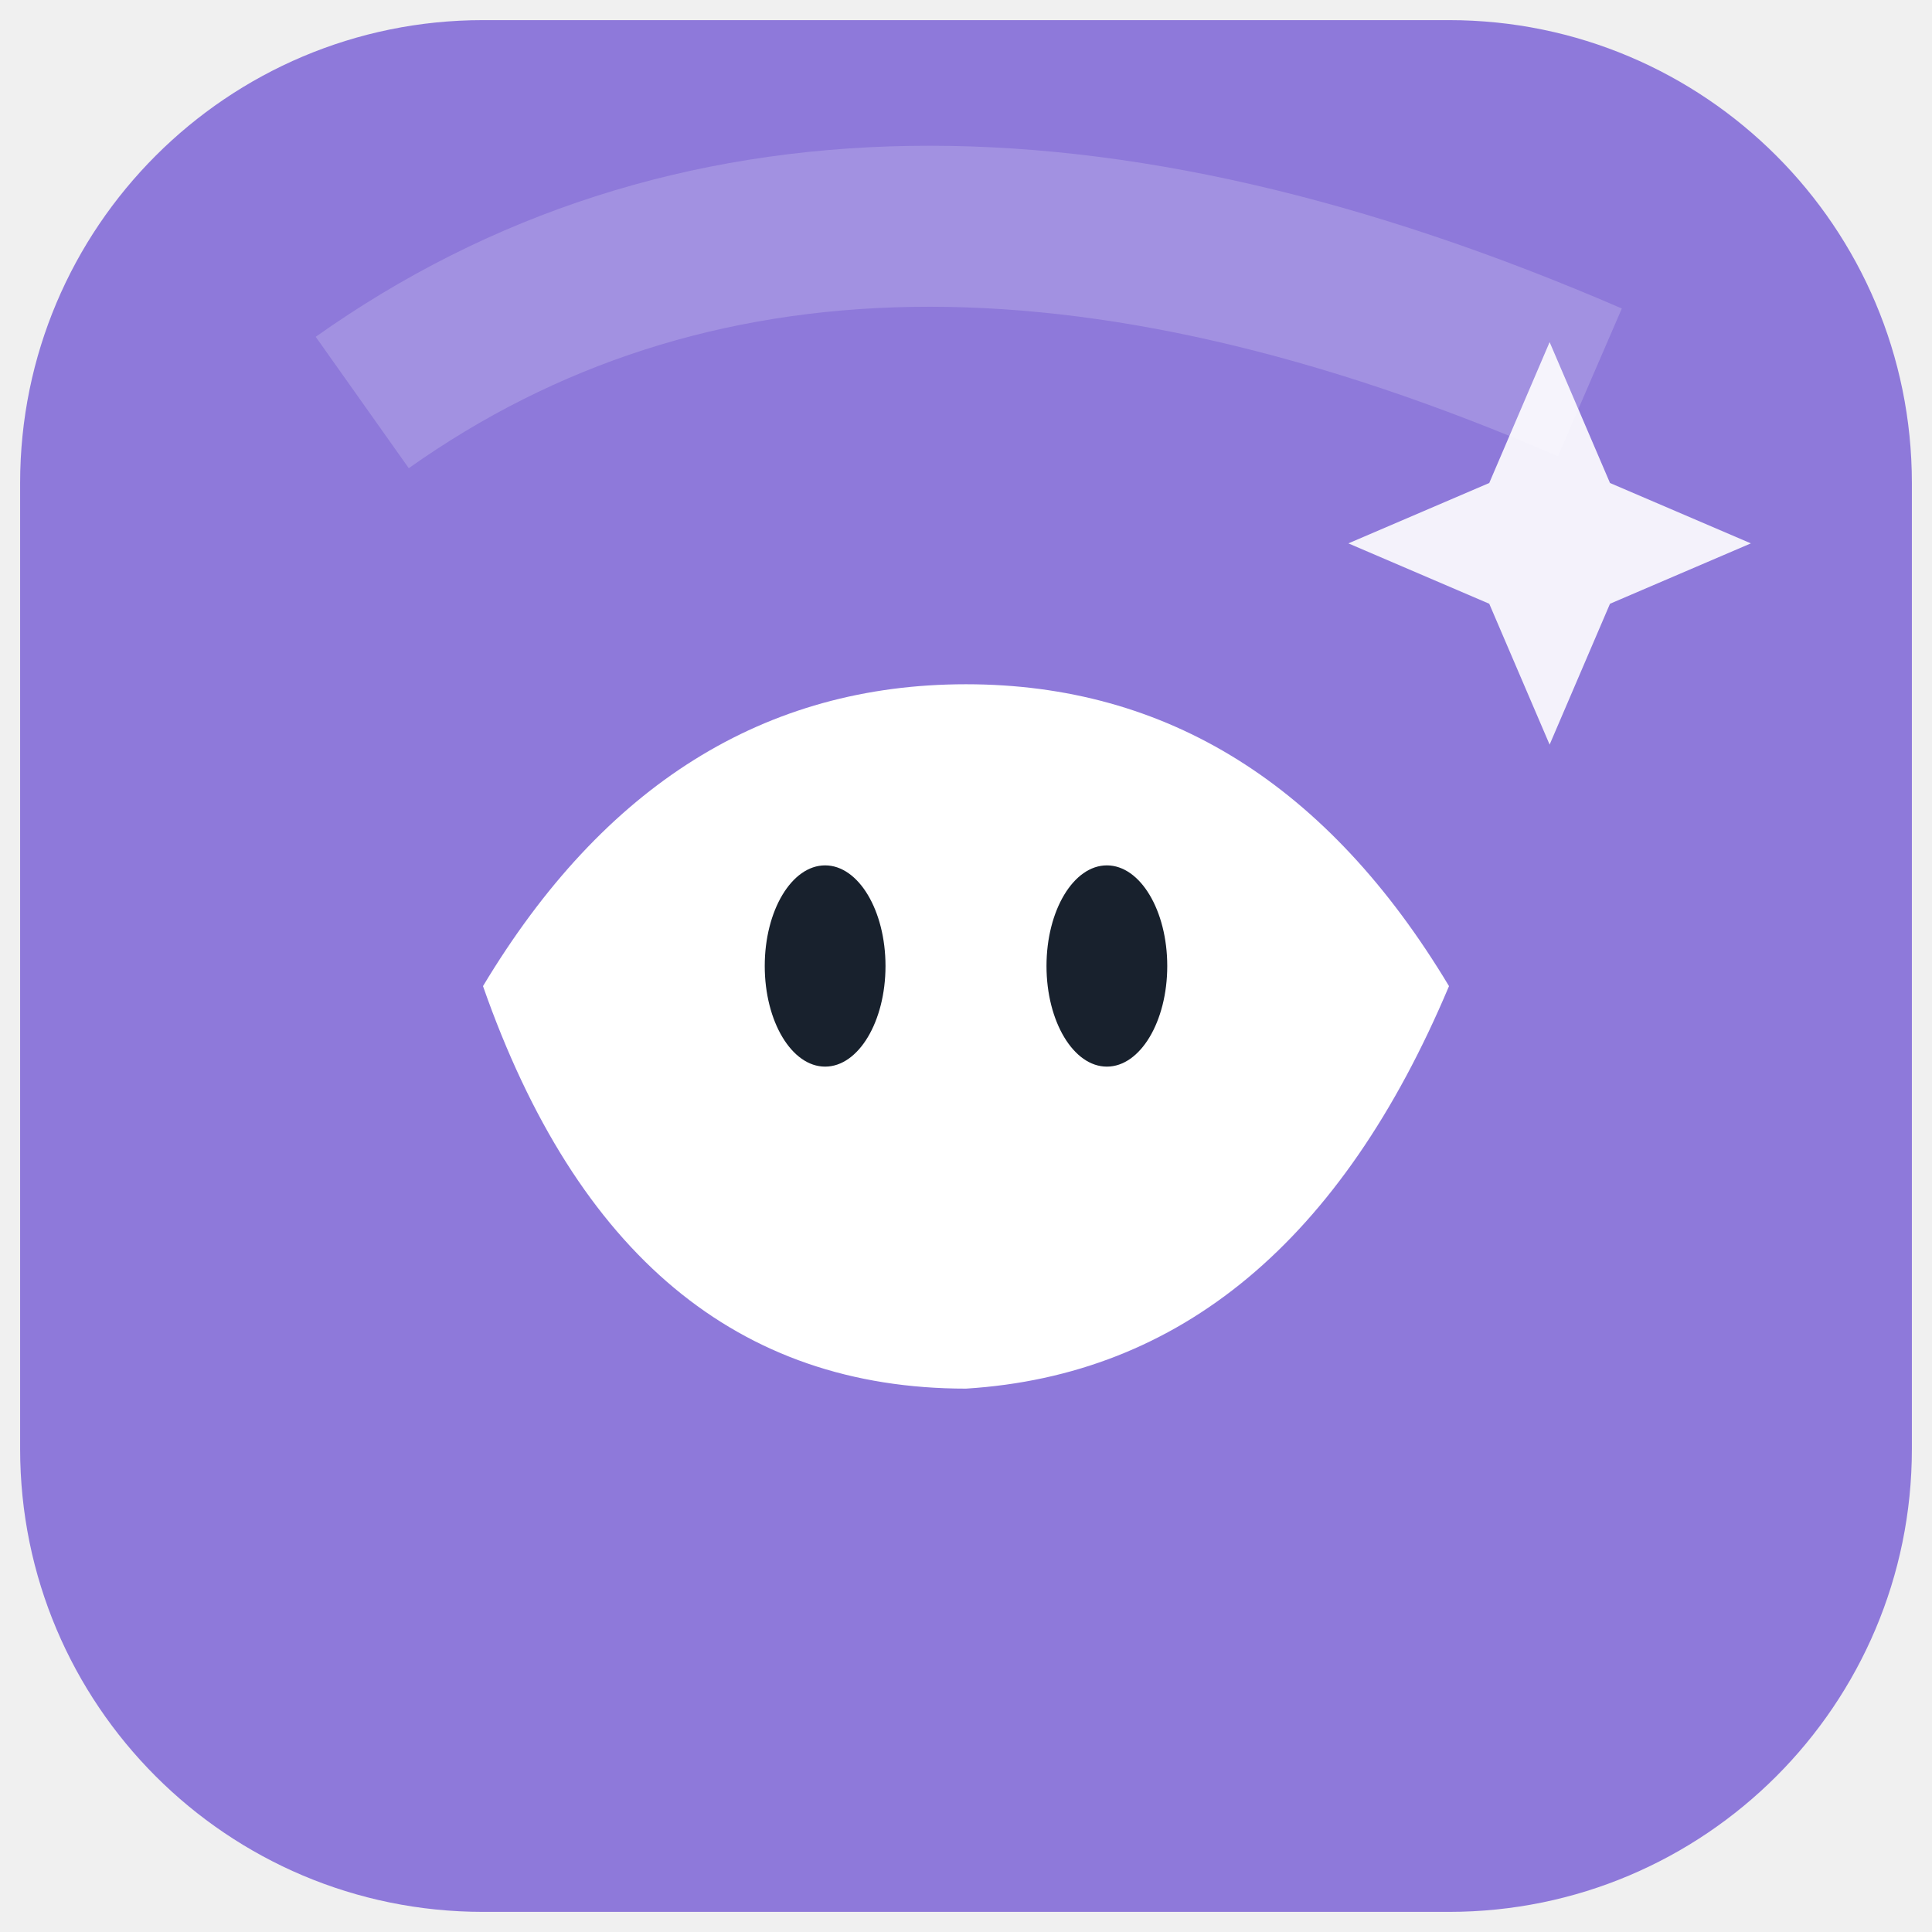
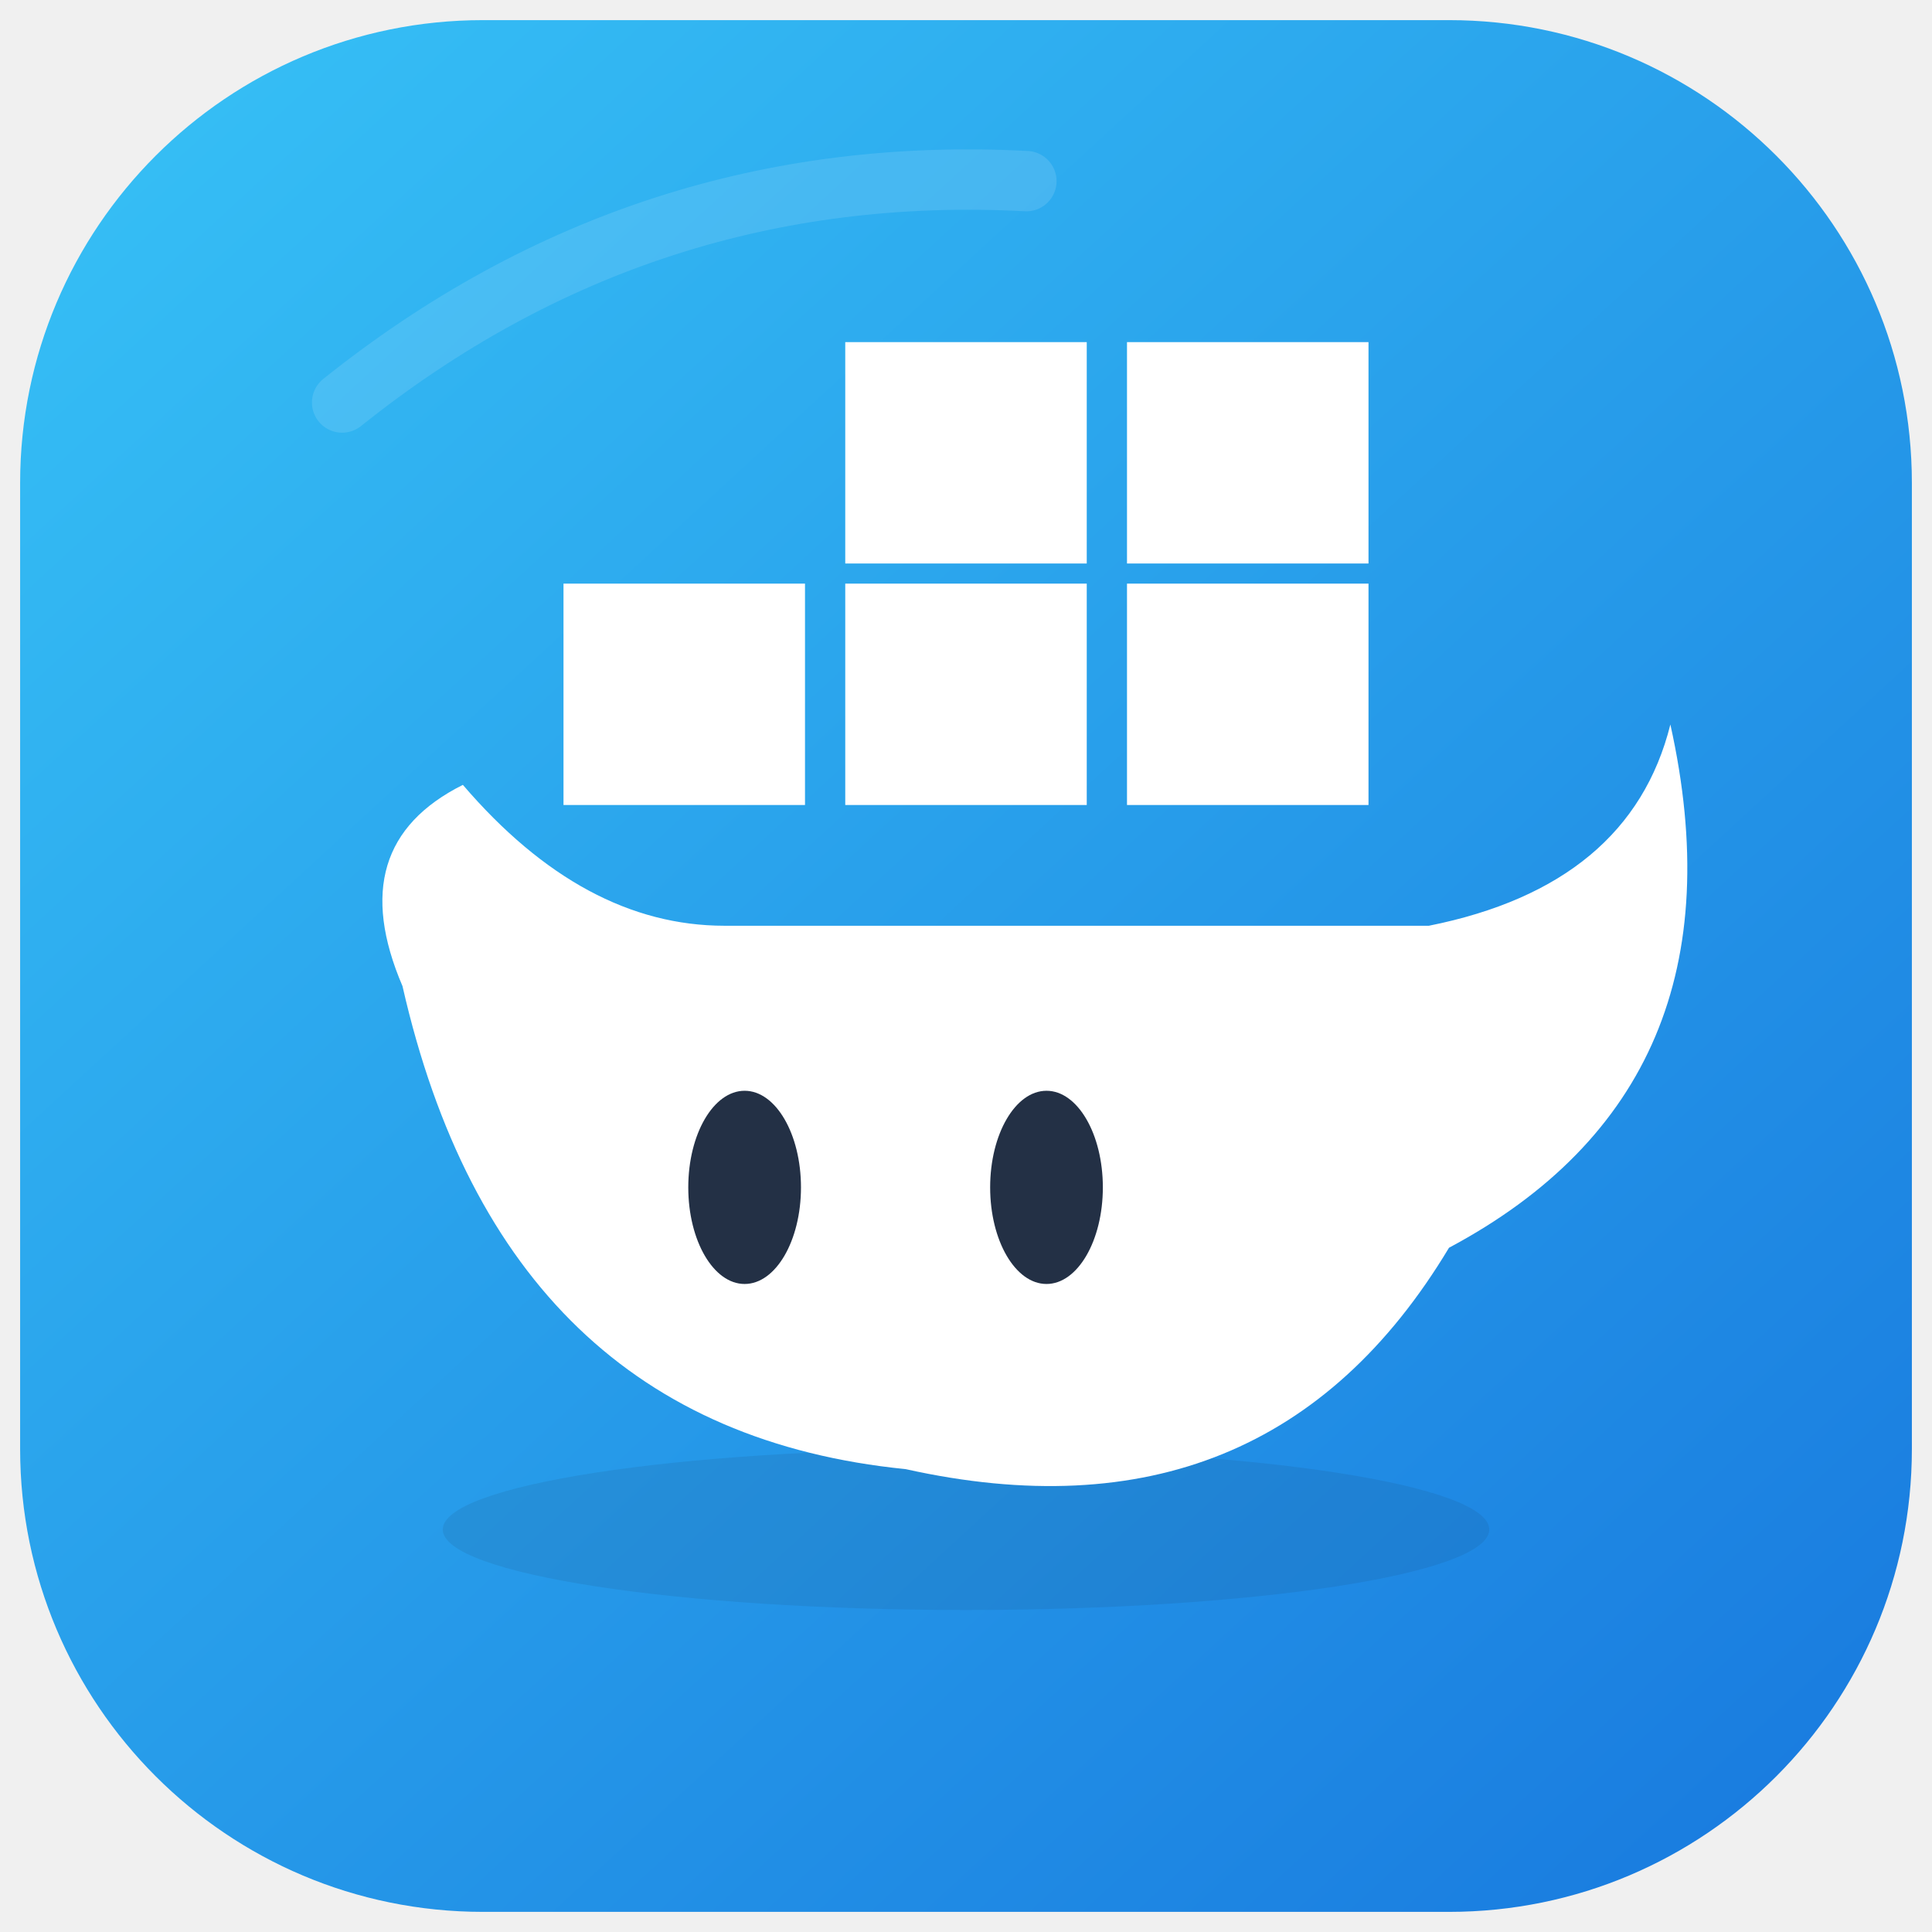
- <svg xmlns="http://www.w3.org/2000/svg" viewBox="0 0 96 96" width="128" height="128">
-   <rect x="1" y="1" width="94" height="94" rx="23" fill="#8e79da" />
-   <path d="M18 20Q42 3 79 19" stroke="#fff" stroke-opacity=".18" stroke-width="8" fill="none" />
-   <g fill="#fff">
-     <path d="M24 49Q33 34 48 34 63 34 72 49 64 68 48 69 31 69 24 49Z" />
+ <svg xmlns="http://www.w3.org/2000/svg" viewBox="0 0 96 96" width="128" height="128" role="img" aria-labelledby="title">
+   <defs>
+     <linearGradient id="tile" x1="0" y1="0" x2="0.92" y2="1">
+       <stop stop-color="#37c2f6" />
+       <stop offset="1" stop-color="#197bdf" />
+     </linearGradient>
+   </defs>
+   <rect x="1" y="1" width="94" height="94" rx="23" fill="url(#tile)" />
+   <path d="M17 20Q32 8 51 9" stroke="#fff" stroke-width="3" opacity=".12" fill="none" stroke-linecap="round" />
+   <ellipse cx="48" cy="76" rx="26" ry="4" fill="#152136" opacity=".09" />
+   <g stroke-linecap="round" stroke-linejoin="round">
+     <path d="M20 49Q17 42 23 39 29 46 36 46H71Q81 44 83 36 87 54 72 62 63 77 45 73 25 71 20 49Z" fill="#fff" />
+     <path d="M28 29H40V40H28ZM42 29H54V40H42ZM56 29H68V40H56ZM42 17H54V28H42ZM56 17H68V28H56Z" fill="#fff" />
+     <ellipse cx="37" cy="59" rx="2.8" ry="4.8" fill="#233045" />
+     <ellipse cx="52" cy="59" rx="2.8" ry="4.8" fill="#233045" />
  </g>
-   <ellipse cx="41" cy="48" rx="3" ry="5" fill="#18212d" />
-   <ellipse cx="55" cy="48" rx="3" ry="5" fill="#18212d" />
-   <path d="M77 17 80 24 87 27 80 30 77 37 74 30 67 27 74 24Z" fill="#fff" opacity=".9" />
</svg>
